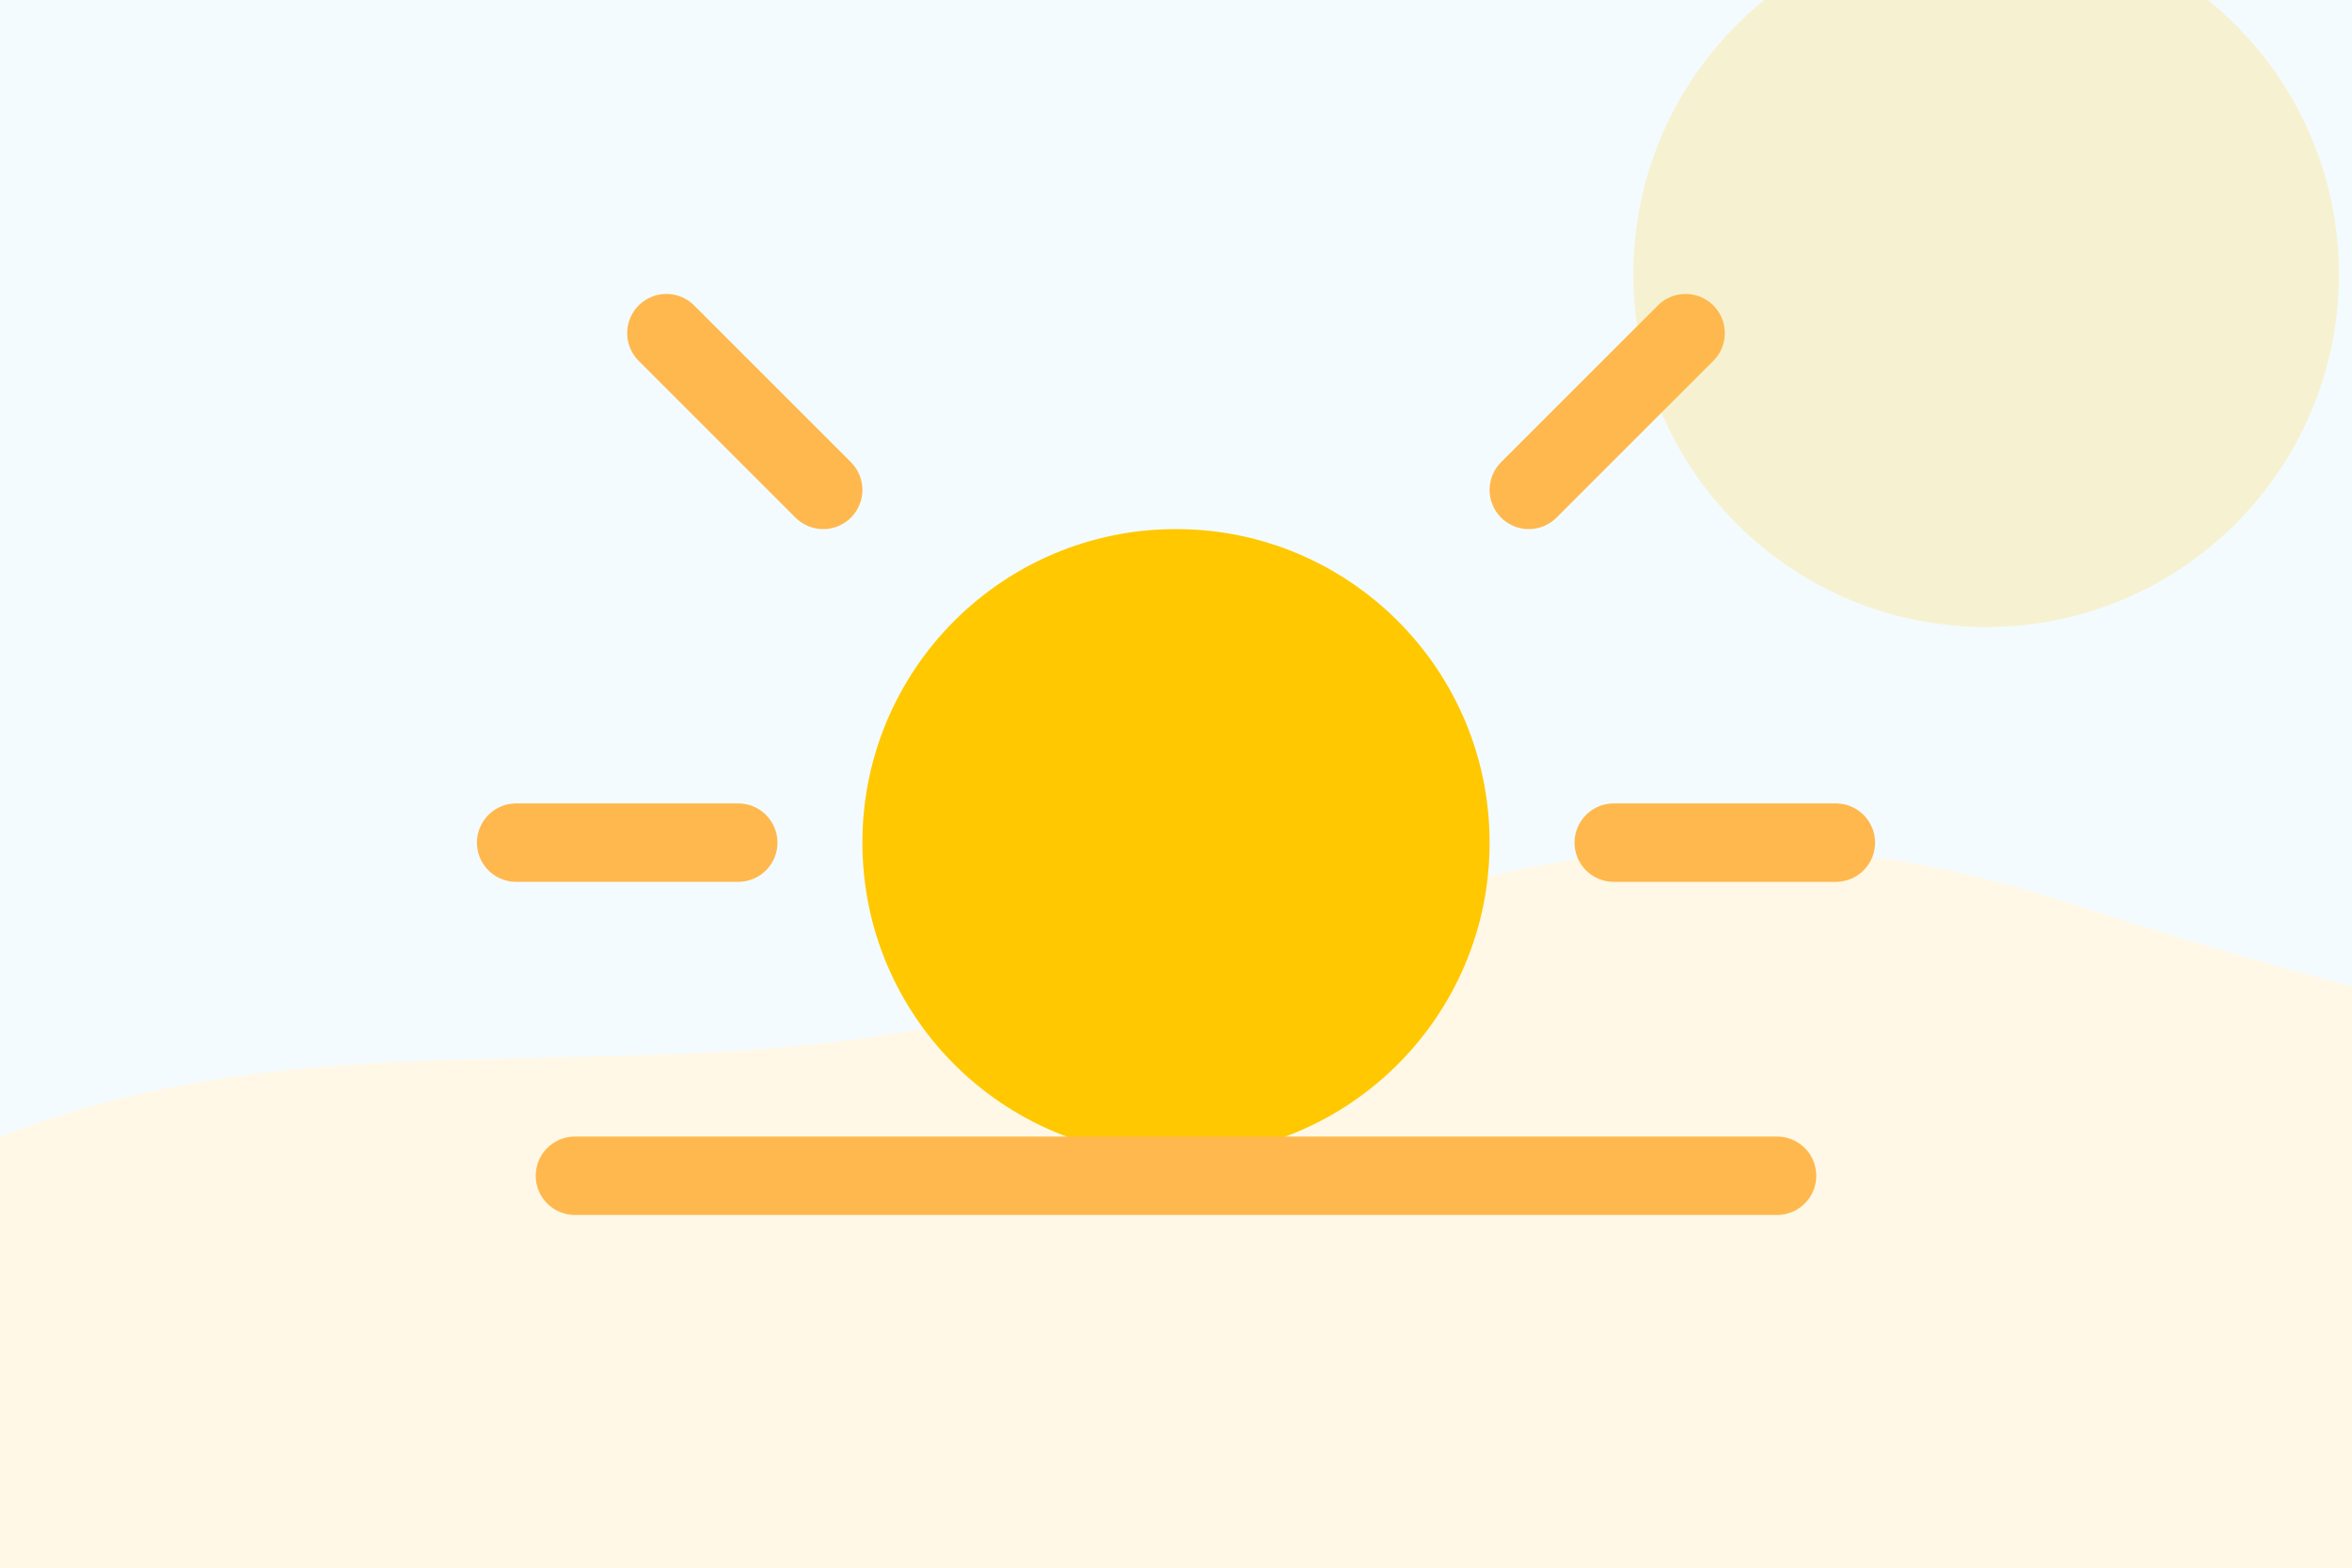
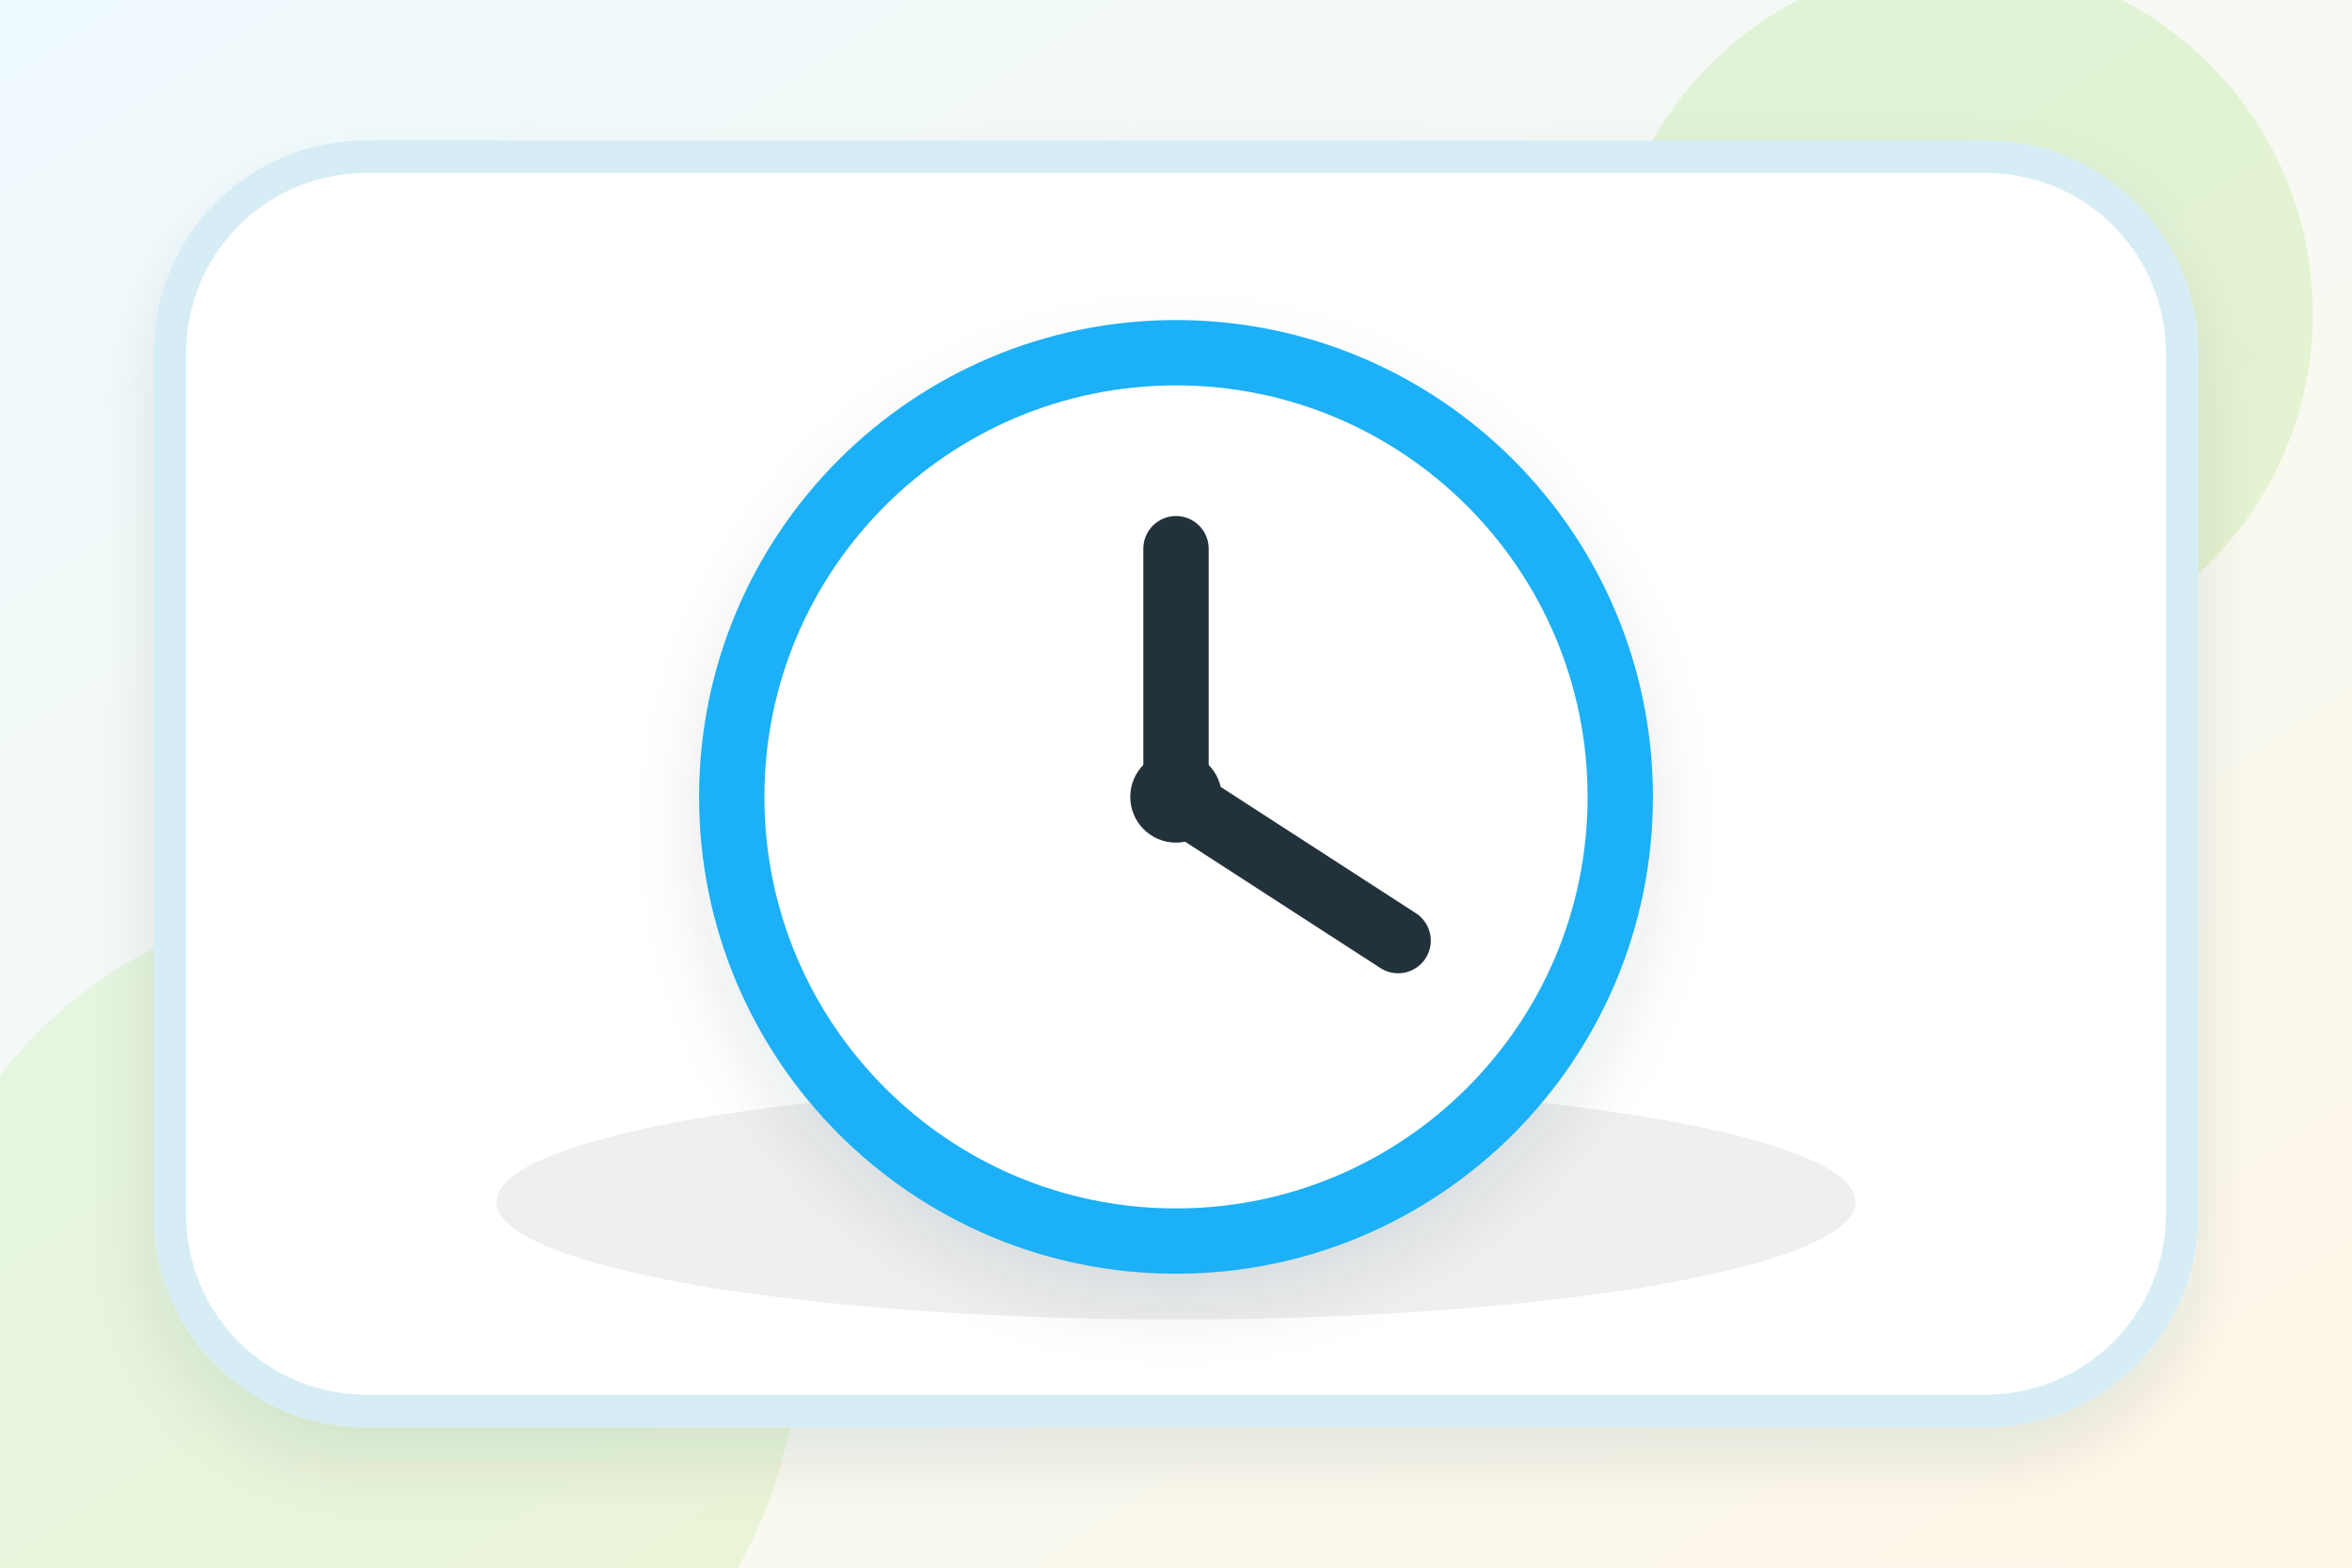
<svg xmlns="http://www.w3.org/2000/svg" viewBox="0 0 360 240" role="img" aria-labelledby="title desc">
-   <rect width="360" height="240" rx="0" fill="#f4fbff" />
-   <circle cx="304" cy="42" r="54" fill="#ffc800" opacity="0.18" />
-   <path d="M0 174c46-18 92-8 138-16 72-13 106-44 181-19 25 8 41 12 41 12v89H0z" fill="#fff8e7" />
-   <circle cx="180" cy="129" r="48" fill="#ffc800" />
-   <path d="M88 180h184M113 129h-34M281 129h-34M126 75l-24-24M234 75l24-24" stroke="#ffb84d" stroke-width="12" stroke-linecap="round" />
+   <defs>
+     <linearGradient id="w-bg" x1="0" y1="0" x2="1" y2="1">
+       <stop offset="0" stop-color="#effaff" />
+       <stop offset="1" stop-color="#fff8e8" />
+     </linearGradient>
+     <linearGradient id="w-blue" x1="0" y1="0" x2="1" y2="1">
+       <stop offset="0" stop-color="#6bd3ff" />
+       <stop offset="1" stop-color="#1cb0f6" />
+     </linearGradient>
+     <linearGradient id="w-green" x1="0" y1="0" x2="1" y2="1">
+       <stop offset="0" stop-color="#a7ea4e" />
+       <stop offset="1" stop-color="#58cc02" />
+     </linearGradient>
+     <linearGradient id="w-gold" x1="0" y1="0" x2="1" y2="1">
+       <stop offset="0" stop-color="#ffe37a" />
+       <stop offset="1" stop-color="#ffc800" />
+     </linearGradient>
+     <filter id="w-shadow" x="-20%" y="-20%" width="140%" height="150%">
+       <feDropShadow dx="0" dy="10" stdDeviation="10" flood-color="#24313a" flood-opacity="0.16" />
+     </filter>
+     <filter id="w-soft" x="-20%" y="-20%" width="140%" height="140%">
+       <feDropShadow dx="0" dy="5" stdDeviation="5" flood-color="#24313a" flood-opacity="0.10" />
+     </filter>
+   </defs>
+   <rect width="360" height="240" fill="url(#w-bg)" />
+   <circle cx="300" cy="48" r="54" fill="#58cc02" opacity="0.13" />
+   <circle cx="54" cy="206" r="68" fill="#58cc02" opacity="0.10" />
+   <rect x="26" y="24" width="308" height="192" rx="30" fill="#fff" stroke="#d7edf5" stroke-width="5" filter="url(#w-soft)" />
+   <ellipse cx="180" cy="184" rx="104" ry="18" fill="#24313a" opacity="0.08" />
+   <g transform="translate(180 122)" filter="url(#w-soft)">
+     <circle r="68" fill="#fff" stroke="#1cb0f6" stroke-width="10" />
+     <path d="M0 0V-38M0 0l34 22" stroke="#24313a" stroke-width="10" stroke-linecap="round" />
+     <circle r="7" fill="#24313a" />
+   </g>
</svg>
